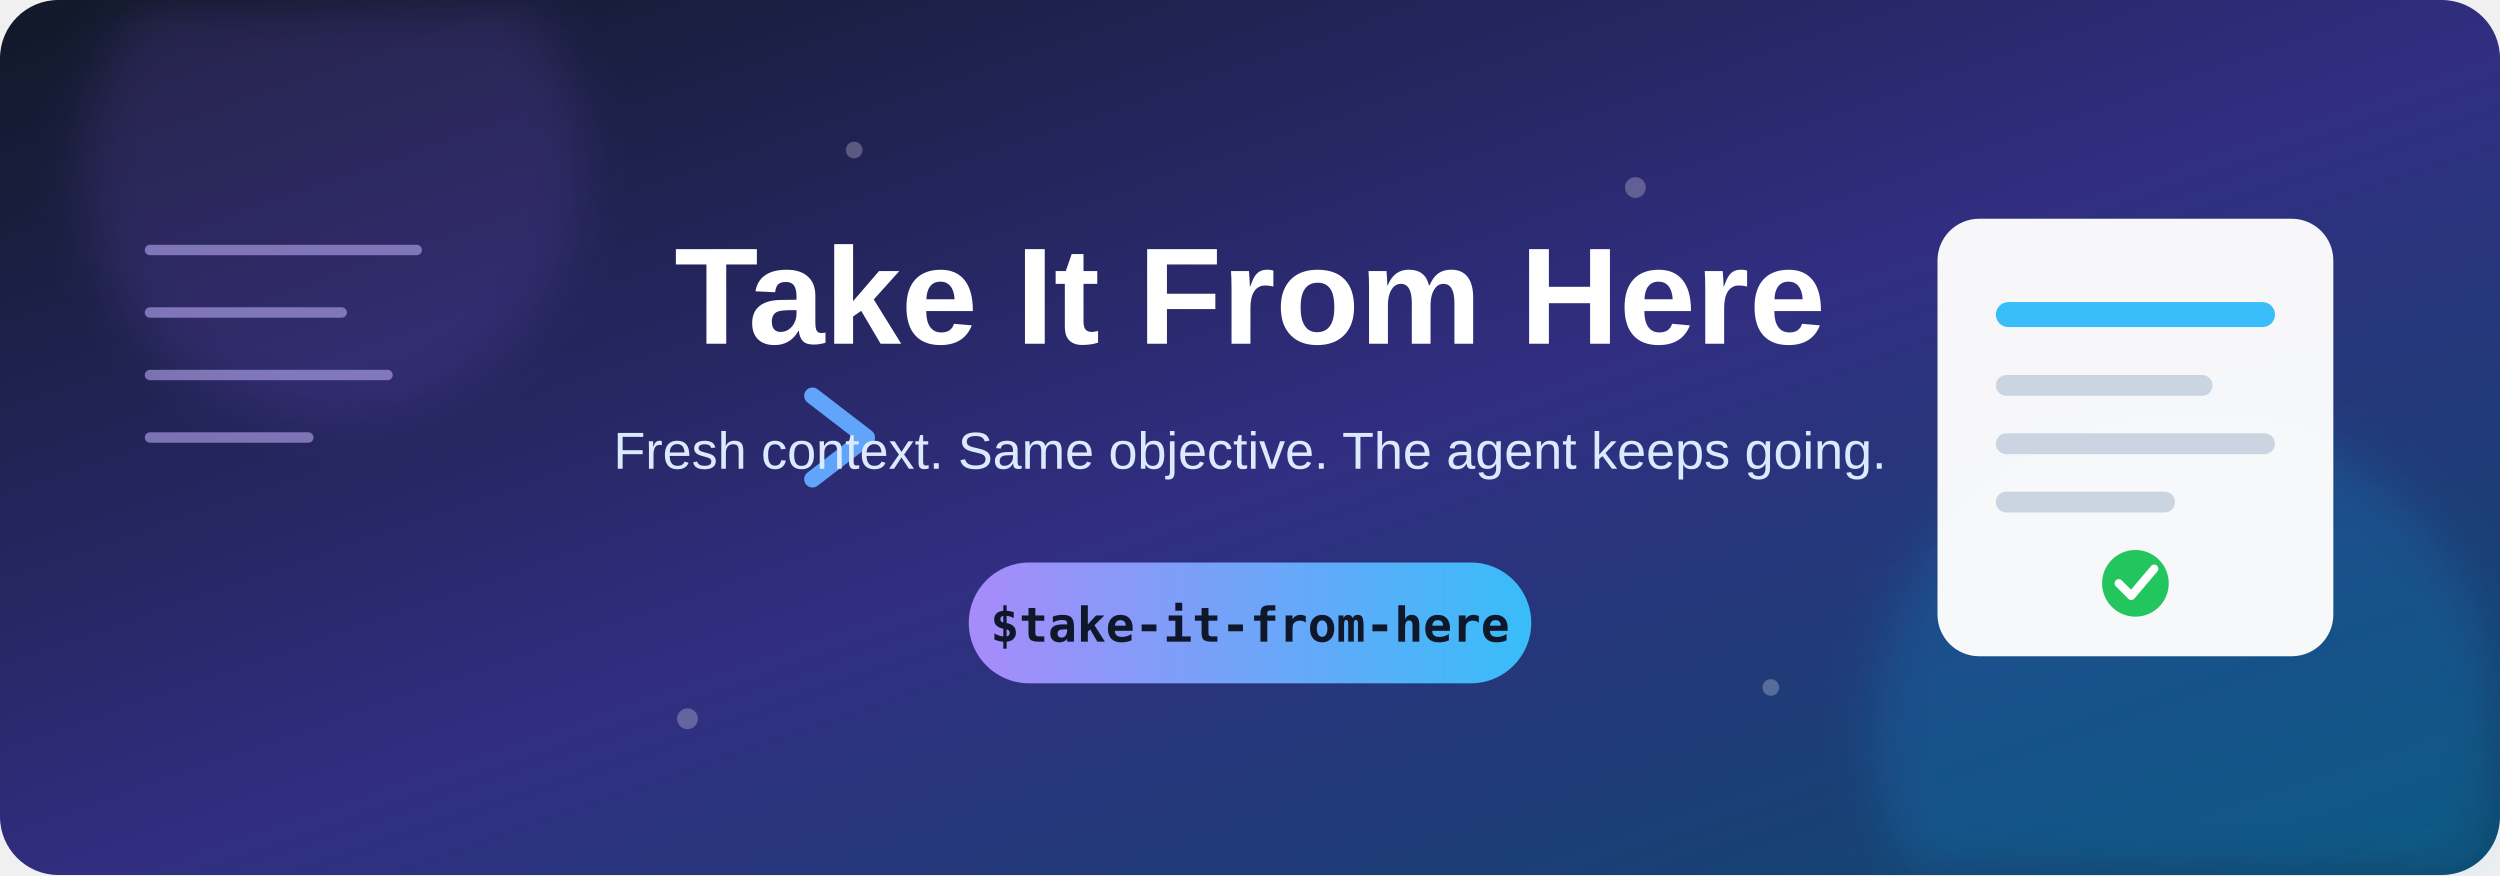
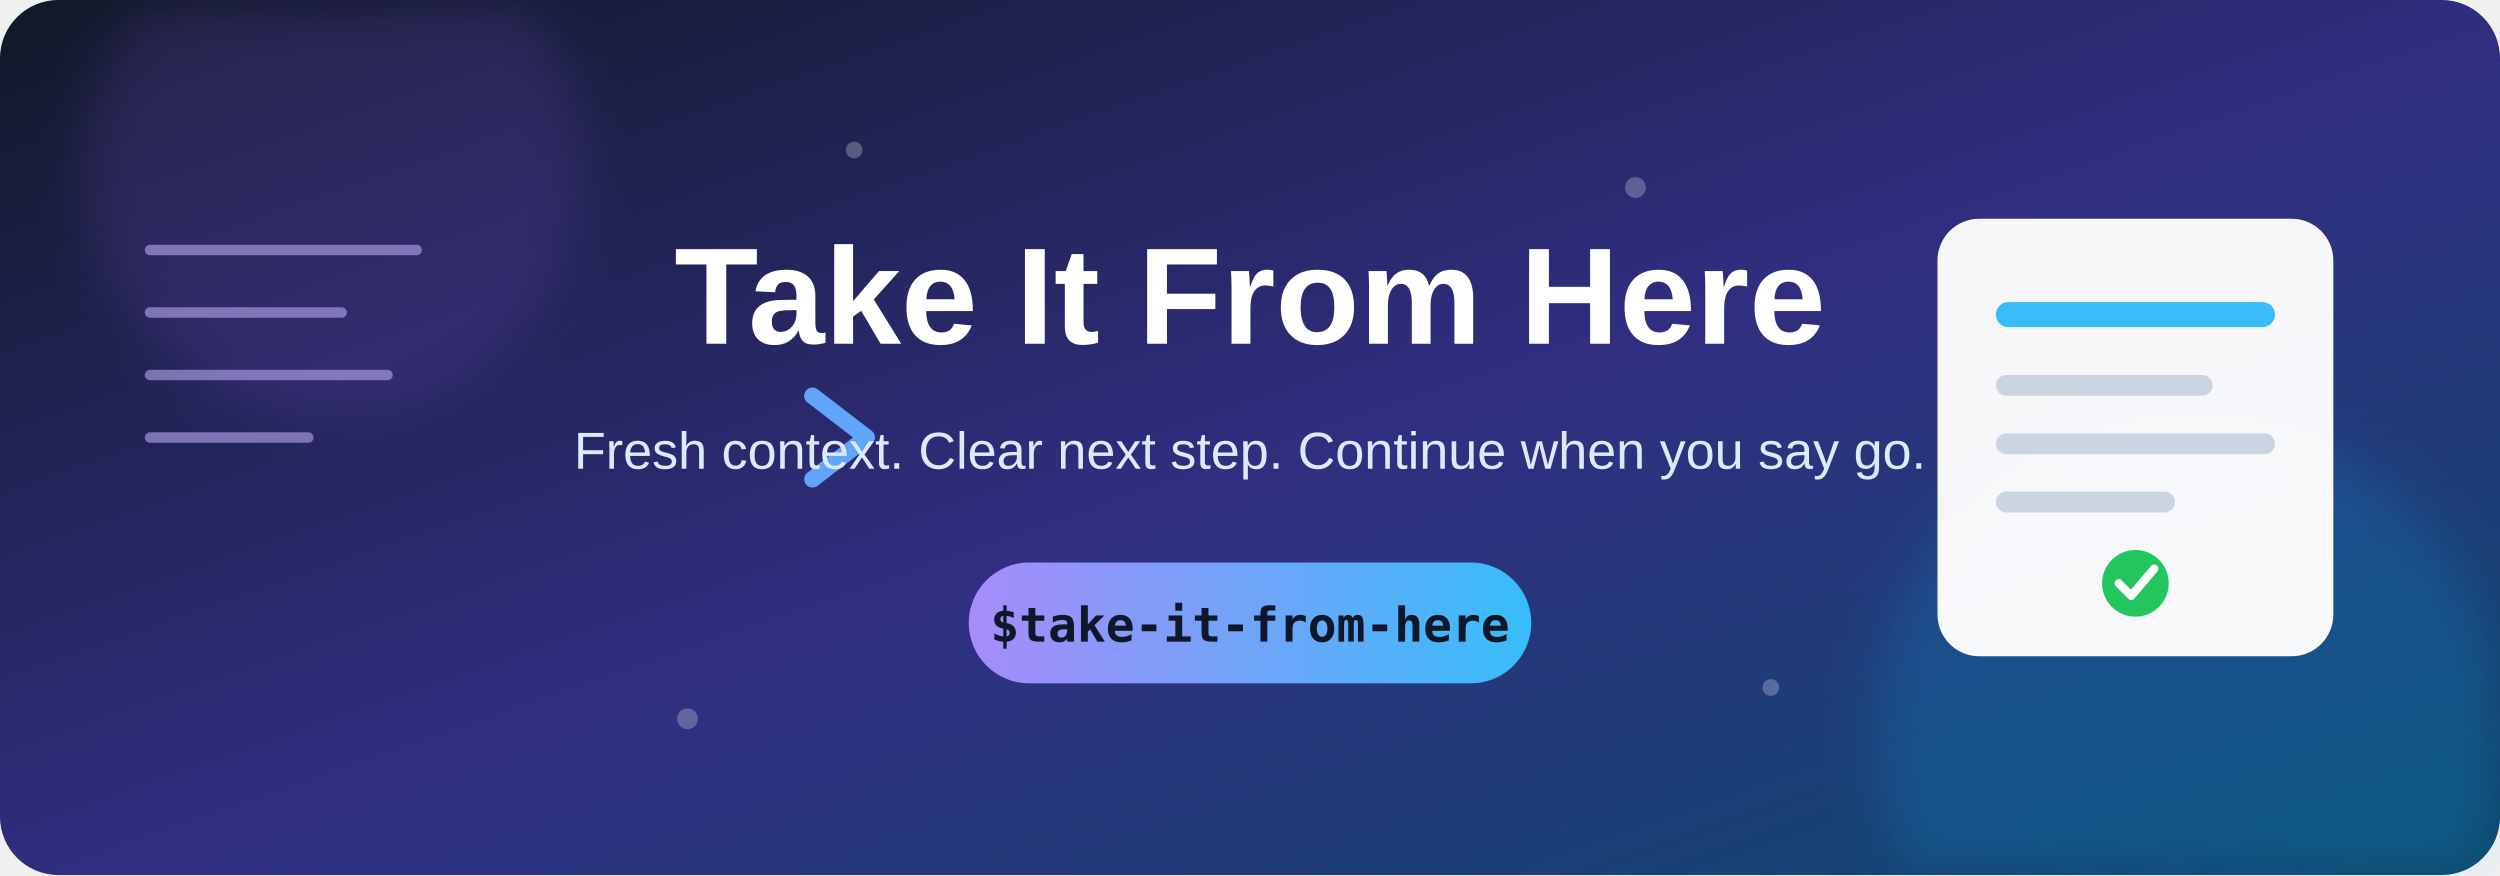
<svg xmlns="http://www.w3.org/2000/svg" width="1200" height="420" viewBox="0 0 1200 420" role="img" aria-labelledby="title desc">
  <defs>
    <linearGradient id="bg" x1="0" y1="0" x2="1" y2="1">
      <stop offset="0" stop-color="#111827" />
      <stop offset="0.52" stop-color="#312e81" />
      <stop offset="1" stop-color="#0c4a6e" />
    </linearGradient>
    <linearGradient id="flow" x1="0" y1="0" x2="1" y2="0">
      <stop offset="0" stop-color="#a78bfa" />
      <stop offset="1" stop-color="#38bdf8" />
    </linearGradient>
    <filter id="glow" x="-50%" y="-50%" width="200%" height="200%">
      <feGaussianBlur stdDeviation="12" />
    </filter>
  </defs>
  <rect width="1200" height="420" rx="28" fill="url(#bg)" />
  <circle cx="160" cy="80" r="120" fill="#8b5cf6" opacity=".15" filter="url(#glow)" />
  <circle cx="1050" cy="350" r="150" fill="#0ea5e9" opacity=".18" filter="url(#glow)" />
  <g opacity=".55" fill="none" stroke="#c4b5fd" stroke-width="5" stroke-linecap="round">
    <path d="M72 120h128" />
    <path d="M72 150h92" />
    <path d="M72 180h114" />
    <path d="M72 210h76" />
  </g>
  <g transform="translate(930 105)">
    <rect width="190" height="210" rx="20" fill="#fff" opacity=".96" />
    <rect x="28" y="40" width="134" height="12" rx="6" fill="#38bdf8" />
    <rect x="28" y="75" width="104" height="10" rx="5" fill="#cbd5e1" />
    <rect x="28" y="103" width="134" height="10" rx="5" fill="#cbd5e1" />
    <rect x="28" y="131" width="86" height="10" rx="5" fill="#cbd5e1" />
    <circle cx="95" cy="175" r="16" fill="#22c55e" />
    <path d="m87 175 6 6 11-13" fill="none" stroke="#fff" stroke-width="4" stroke-linecap="round" stroke-linejoin="round" />
  </g>
  <path d="M250 210h160" stroke="url(#flow)" stroke-width="8" stroke-linecap="round" />
  <path d="m390 190 26 20-26 20" fill="none" stroke="#60a5fa" stroke-width="8" stroke-linecap="round" stroke-linejoin="round" />
  <text x="600" y="165" fill="#fff" font-family="Segoe UI, Arial, sans-serif" font-size="66" font-weight="750" text-anchor="middle">Take It From Here</text>
-   <text x="600" y="225" fill="#dbeafe" font-family="Segoe UI, Arial, sans-serif" font-size="25" text-anchor="middle">Fresh context. Same objective. The agent keeps going.</text>
+   <text x="600" y="225" fill="#dbeafe" font-family="Segoe UI, Arial, sans-serif" font-size="25" text-anchor="middle">Fresh context. Clear next step. Continue when you say go.</text>
  <g transform="translate(465 270)">
    <rect width="270" height="58" rx="29" fill="url(#flow)" />
    <text x="135" y="38" fill="#0f172a" font-family="Consolas, monospace" font-size="23" font-weight="700" text-anchor="middle">$take-it-from-here</text>
  </g>
  <g fill="#fff" opacity=".25">
    <circle cx="410" cy="72" r="4" />
    <circle cx="785" cy="90" r="5" />
    <circle cx="850" cy="330" r="4" />
    <circle cx="330" cy="345" r="5" />
  </g>
</svg>
